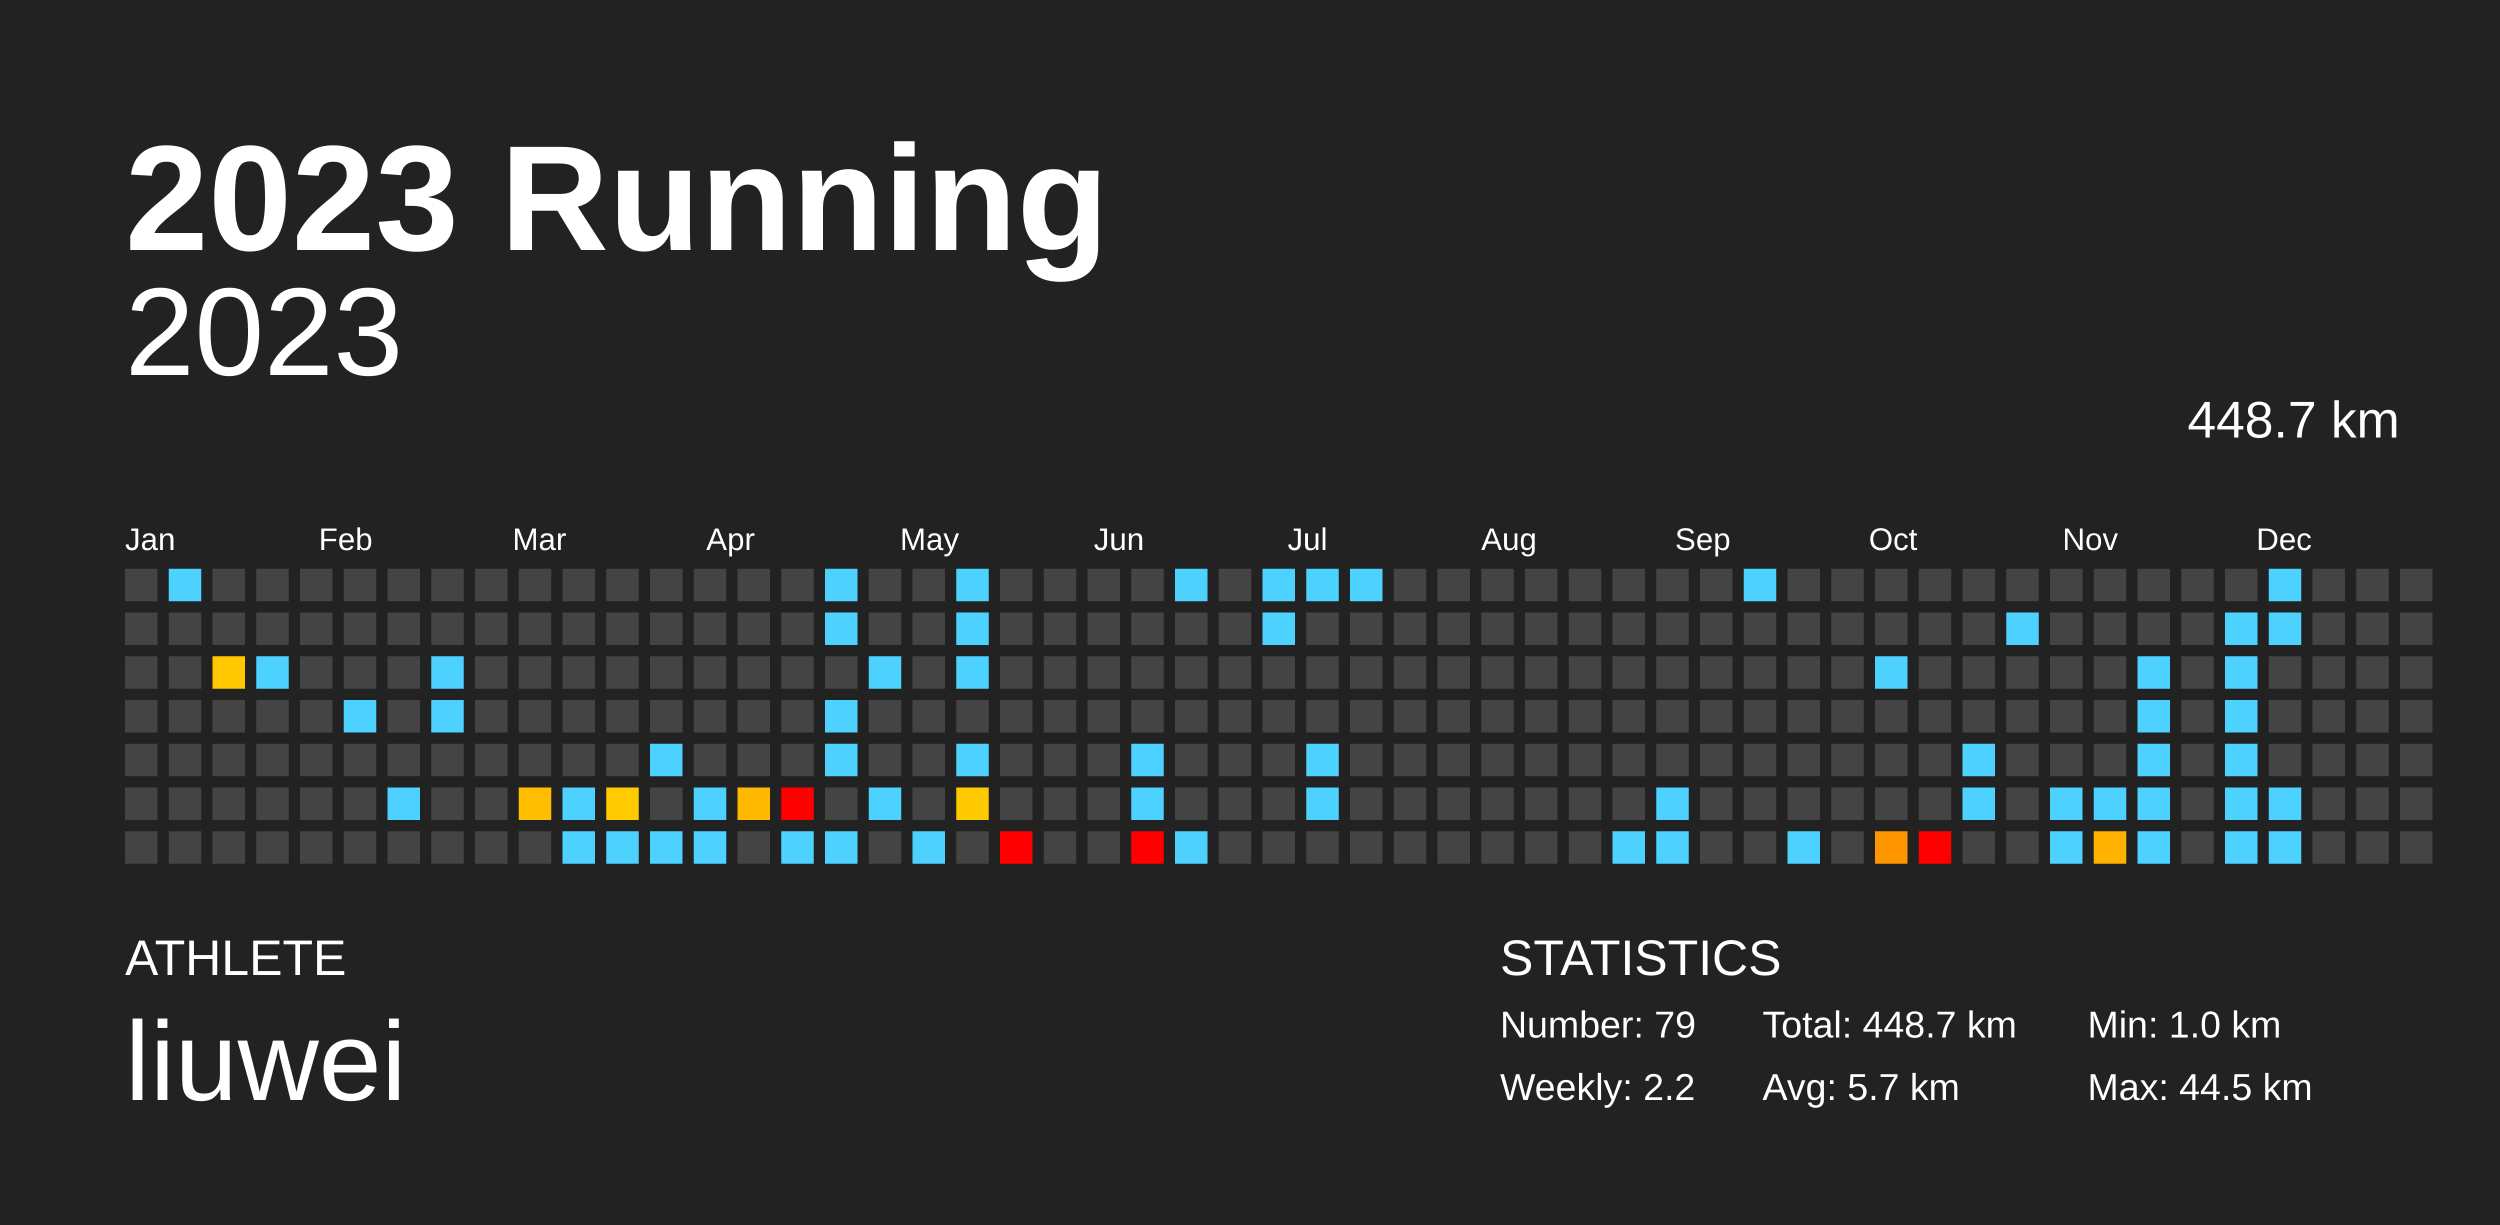
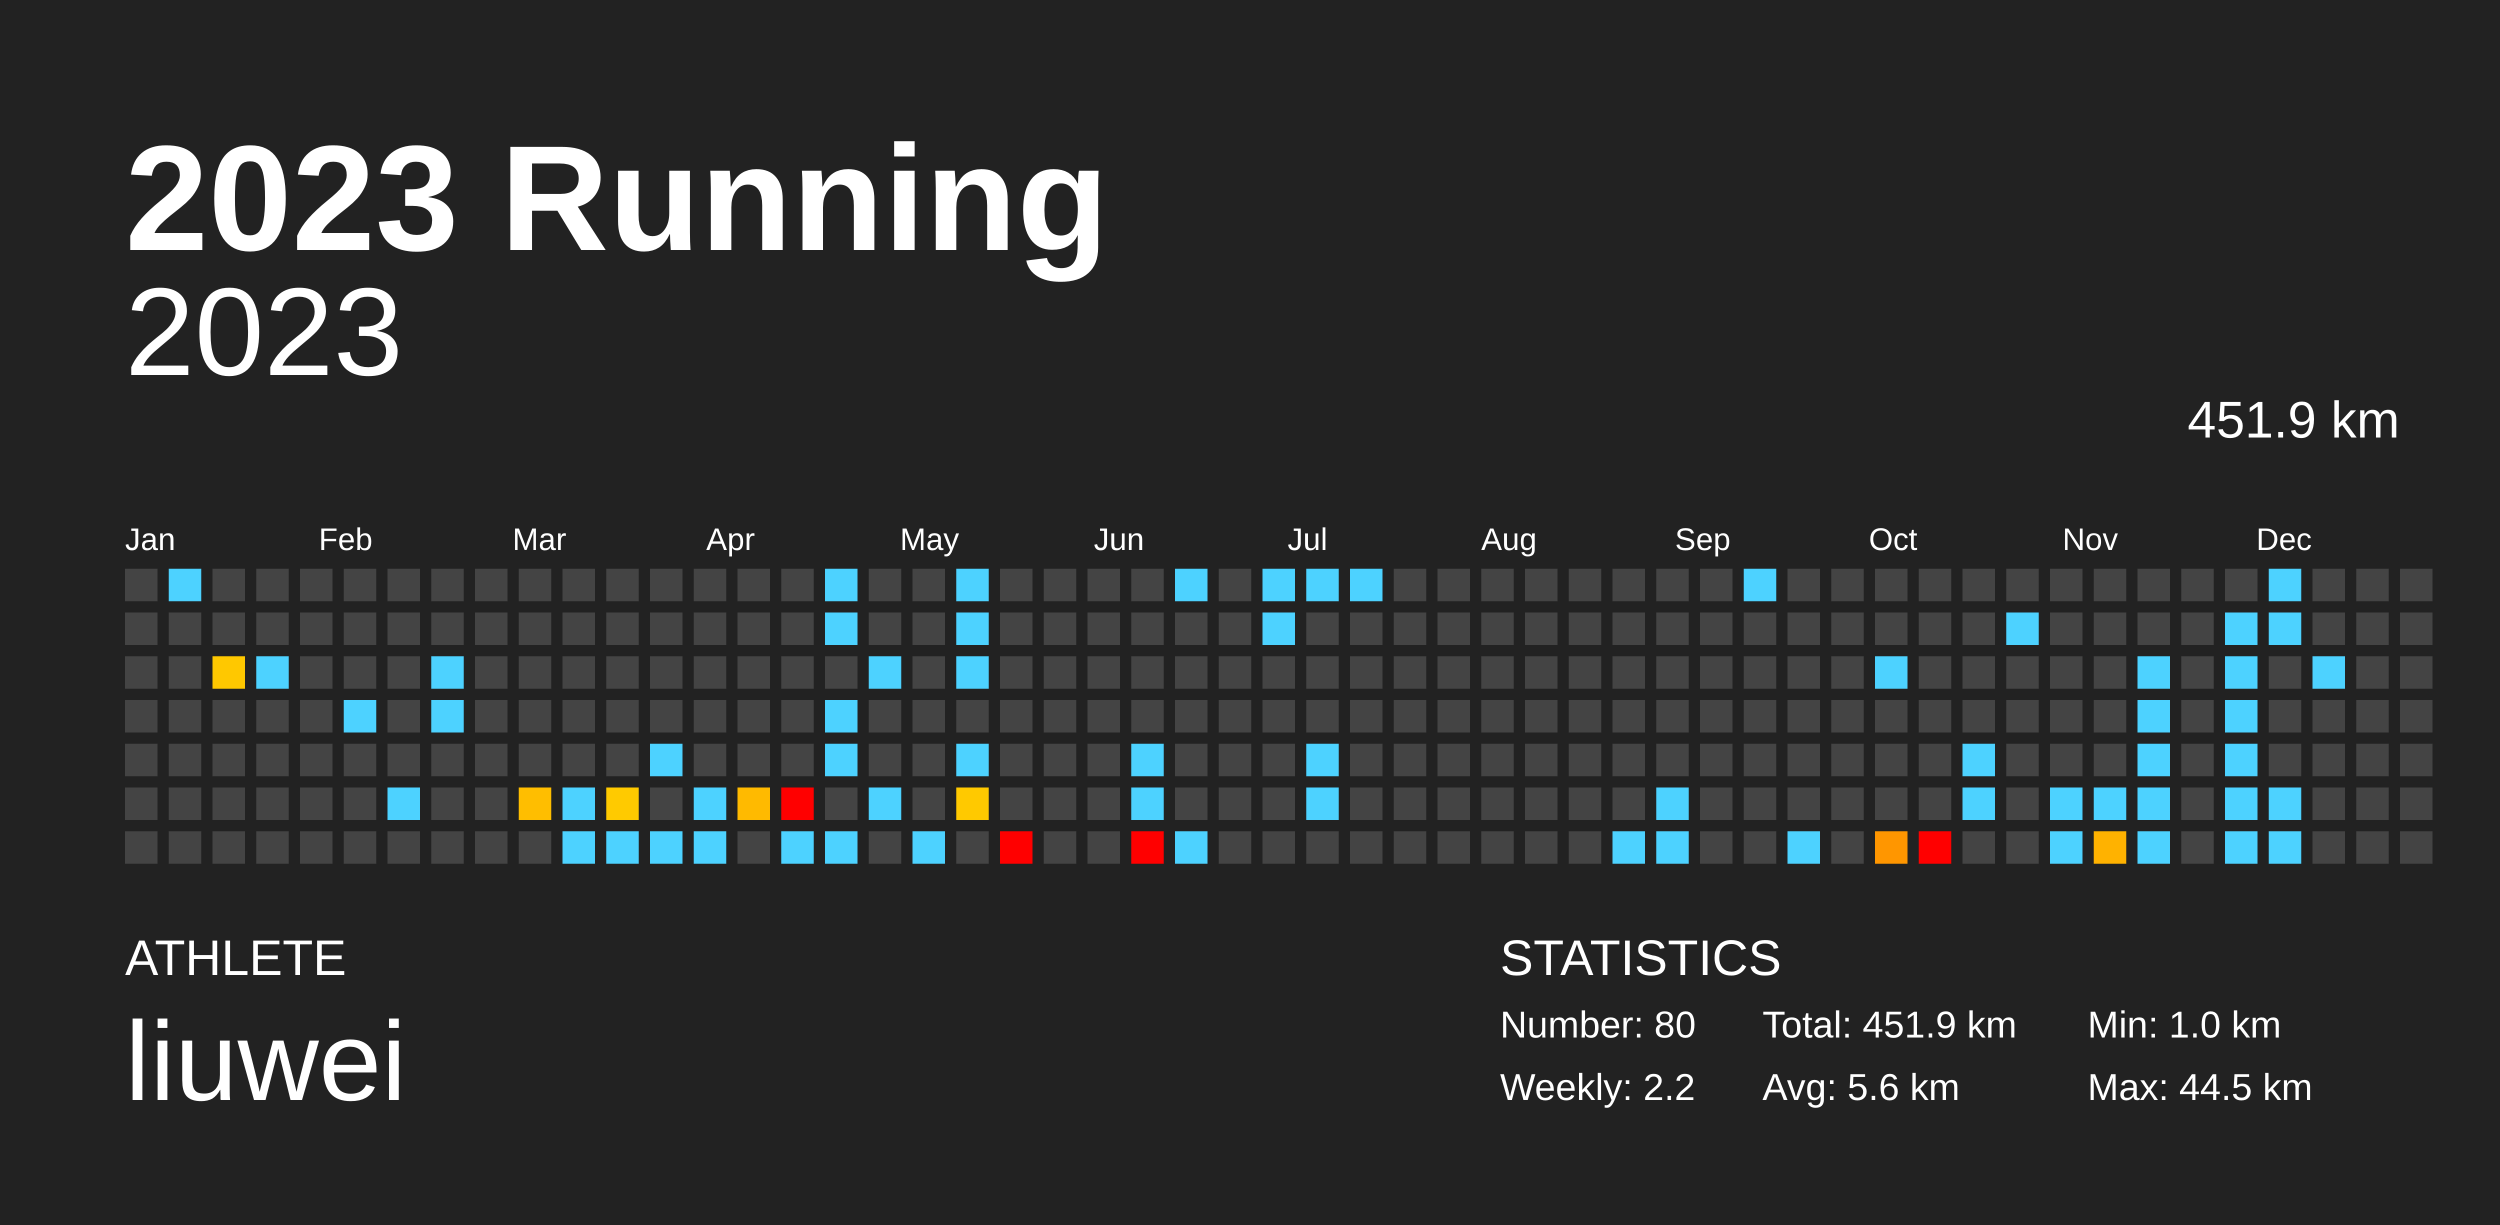
<svg xmlns="http://www.w3.org/2000/svg" baseProfile="full" height="98mm" version="1.1" viewBox="0,0,200,98" width="200mm">
  <defs />
  <rect fill="#222222" height="98" width="200" x="0" y="0" />
  <text fill="#FFFFFF" style="font-size:12px; font-family:Arial; font-weight:bold;" x="10" y="20">2023 Running</text>
  <text fill="#FFFFFF" style="font-size:4px; font-family:Arial" x="10" y="78">ATHLETE</text>
  <text fill="#FFFFFF" style="font-size:9px; font-family:Arial" x="10" y="88">liuwei</text>
  <text fill="#FFFFFF" style="font-size:4px; font-family:Arial" x="120" y="78">STATISTICS</text>
-   <text fill="#FFFFFF" style="font-size:3px; font-family:Arial" x="120" y="83">Number: 79</text>
+   <text fill="#FFFFFF" style="font-size:3px; font-family:Arial" x="120" y="83">Number: 80</text>
  <text fill="#FFFFFF" style="font-size:3px; font-family:Arial" x="120" y="88">Weekly: 2.2</text>
-   <text fill="#FFFFFF" style="font-size:3px; font-family:Arial" x="141" y="83">Total: 448.7 km</text>
-   <text fill="#FFFFFF" style="font-size:3px; font-family:Arial" x="141" y="88">Avg: 5.7 km</text>
+   <text fill="#FFFFFF" style="font-size:3px; font-family:Arial" x="141" y="83">Total: 451.9 km</text>
+   <text fill="#FFFFFF" style="font-size:3px; font-family:Arial" x="141" y="88">Avg: 5.6 km</text>
  <text fill="#FFFFFF" style="font-size:3px; font-family:Arial" x="167" y="83">Min: 1.0 km</text>
  <text fill="#FFFFFF" style="font-size:3px; font-family:Arial" x="167" y="88">Max: 44.5 km</text>
  <text alignment-baseline="hanging" fill="#FFFFFF" style="font-size:10.0px; font-family:Arial;" x="10" y="30">2023</text>
-   <text alignment-baseline="hanging" fill="#FFFFFF" style="font-size:4.125px; font-family:Arial;" x="175" y="35">448.7 km</text>
+   <text alignment-baseline="hanging" fill="#FFFFFF" style="font-size:4.125px; font-family:Arial;" x="175" y="35">451.9 km</text>
  <text fill="#FFFFFF" style="font-size:2.5px; font-family:Arial" x="10.0" y="44">Jan</text>
  <text fill="#FFFFFF" style="font-size:2.5px; font-family:Arial" x="25.5" y="44">Feb</text>
  <text fill="#FFFFFF" style="font-size:2.5px; font-family:Arial" x="41.0" y="44">Mar</text>
  <text fill="#FFFFFF" style="font-size:2.5px; font-family:Arial" x="56.5" y="44">Apr</text>
  <text fill="#FFFFFF" style="font-size:2.5px; font-family:Arial" x="72.0" y="44">May</text>
  <text fill="#FFFFFF" style="font-size:2.5px; font-family:Arial" x="87.5" y="44">Jun</text>
  <text fill="#FFFFFF" style="font-size:2.5px; font-family:Arial" x="103.0" y="44">Jul</text>
  <text fill="#FFFFFF" style="font-size:2.5px; font-family:Arial" x="118.5" y="44">Aug</text>
  <text fill="#FFFFFF" style="font-size:2.5px; font-family:Arial" x="134.0" y="44">Sep</text>
  <text fill="#FFFFFF" style="font-size:2.5px; font-family:Arial" x="149.5" y="44">Oct</text>
  <text fill="#FFFFFF" style="font-size:2.5px; font-family:Arial" x="165.0" y="44">Nov</text>
  <text fill="#FFFFFF" style="font-size:2.5px; font-family:Arial" x="180.5" y="44">Dec</text>
  <rect fill="#444444" height="2.6" width="2.6" x="10.0" y="45.5" />
  <rect fill="#444444" height="2.6" width="2.6" x="10.0" y="49.0" />
  <rect fill="#444444" height="2.6" width="2.6" x="10.0" y="52.5" />
  <rect fill="#444444" height="2.6" width="2.6" x="10.0" y="56.0" />
  <rect fill="#444444" height="2.6" width="2.6" x="10.0" y="59.5" />
  <rect fill="#444444" height="2.6" width="2.6" x="10.0" y="63.0" />
  <rect fill="#444444" height="2.6" width="2.6" x="10.0" y="66.5" />
  <rect fill="#4dd2ff" height="2.6" width="2.6" x="13.5" y="45.5" />
  <rect fill="#444444" height="2.6" width="2.6" x="13.5" y="49.0" />
  <rect fill="#444444" height="2.6" width="2.6" x="13.5" y="52.5" />
  <rect fill="#444444" height="2.6" width="2.6" x="13.5" y="56.0" />
  <rect fill="#444444" height="2.6" width="2.6" x="13.5" y="59.5" />
  <rect fill="#444444" height="2.6" width="2.6" x="13.5" y="63.0" />
  <rect fill="#444444" height="2.6" width="2.6" x="13.5" y="66.5" />
  <rect fill="#444444" height="2.6" width="2.6" x="17.0" y="45.5" />
  <rect fill="#444444" height="2.6" width="2.6" x="17.0" y="49.0" />
  <rect fill="#ffc800" height="2.6" width="2.6" x="17.0" y="52.5" />
  <rect fill="#444444" height="2.6" width="2.6" x="17.0" y="56.0" />
  <rect fill="#444444" height="2.6" width="2.6" x="17.0" y="59.5" />
  <rect fill="#444444" height="2.6" width="2.6" x="17.0" y="63.0" />
  <rect fill="#444444" height="2.6" width="2.6" x="17.0" y="66.5" />
  <rect fill="#444444" height="2.6" width="2.6" x="20.5" y="45.5" />
  <rect fill="#444444" height="2.6" width="2.6" x="20.5" y="49.0" />
  <rect fill="#4dd2ff" height="2.6" width="2.6" x="20.5" y="52.5" />
  <rect fill="#444444" height="2.6" width="2.6" x="20.5" y="56.0" />
  <rect fill="#444444" height="2.6" width="2.6" x="20.5" y="59.5" />
  <rect fill="#444444" height="2.6" width="2.6" x="20.5" y="63.0" />
  <rect fill="#444444" height="2.6" width="2.6" x="20.5" y="66.5" />
  <rect fill="#444444" height="2.6" width="2.6" x="24.0" y="45.5" />
  <rect fill="#444444" height="2.6" width="2.6" x="24.0" y="49.0" />
  <rect fill="#444444" height="2.6" width="2.6" x="24.0" y="52.5" />
  <rect fill="#444444" height="2.6" width="2.6" x="24.0" y="56.0" />
  <rect fill="#444444" height="2.6" width="2.6" x="24.0" y="59.5" />
  <rect fill="#444444" height="2.6" width="2.6" x="24.0" y="63.0" />
  <rect fill="#444444" height="2.6" width="2.6" x="24.0" y="66.5" />
  <rect fill="#444444" height="2.6" width="2.6" x="27.5" y="45.5" />
  <rect fill="#444444" height="2.6" width="2.6" x="27.5" y="49.0" />
  <rect fill="#444444" height="2.6" width="2.6" x="27.5" y="52.5" />
  <rect fill="#4dd2ff" height="2.6" width="2.6" x="27.5" y="56.0" />
  <rect fill="#444444" height="2.6" width="2.6" x="27.5" y="59.5" />
  <rect fill="#444444" height="2.6" width="2.6" x="27.5" y="63.0" />
  <rect fill="#444444" height="2.6" width="2.6" x="27.5" y="66.5" />
  <rect fill="#444444" height="2.6" width="2.6" x="31.0" y="45.5" />
  <rect fill="#444444" height="2.6" width="2.6" x="31.0" y="49.0" />
  <rect fill="#444444" height="2.6" width="2.6" x="31.0" y="52.5" />
  <rect fill="#444444" height="2.6" width="2.6" x="31.0" y="56.0" />
  <rect fill="#444444" height="2.6" width="2.6" x="31.0" y="59.5" />
  <rect fill="#4dd2ff" height="2.6" width="2.6" x="31.0" y="63.0" />
  <rect fill="#444444" height="2.6" width="2.6" x="31.0" y="66.5" />
  <rect fill="#444444" height="2.6" width="2.6" x="34.5" y="45.5" />
  <rect fill="#444444" height="2.6" width="2.6" x="34.5" y="49.0" />
  <rect fill="#4dd2ff" height="2.6" width="2.6" x="34.5" y="52.5" />
  <rect fill="#4dd2ff" height="2.6" width="2.6" x="34.5" y="56.0" />
  <rect fill="#444444" height="2.6" width="2.6" x="34.5" y="59.5" />
  <rect fill="#444444" height="2.6" width="2.6" x="34.5" y="63.0" />
  <rect fill="#444444" height="2.6" width="2.6" x="34.5" y="66.5" />
  <rect fill="#444444" height="2.6" width="2.6" x="38.0" y="45.5" />
  <rect fill="#444444" height="2.6" width="2.6" x="38.0" y="49.0" />
  <rect fill="#444444" height="2.6" width="2.6" x="38.0" y="52.5" />
  <rect fill="#444444" height="2.6" width="2.6" x="38.0" y="56.0" />
  <rect fill="#444444" height="2.6" width="2.6" x="38.0" y="59.5" />
  <rect fill="#444444" height="2.6" width="2.6" x="38.0" y="63.0" />
  <rect fill="#444444" height="2.6" width="2.6" x="38.0" y="66.5" />
  <rect fill="#444444" height="2.6" width="2.6" x="41.5" y="45.5" />
  <rect fill="#444444" height="2.6" width="2.6" x="41.5" y="49.0" />
  <rect fill="#444444" height="2.6" width="2.6" x="41.5" y="52.5" />
  <rect fill="#444444" height="2.6" width="2.6" x="41.5" y="56.0" />
  <rect fill="#444444" height="2.6" width="2.6" x="41.5" y="59.5" />
  <rect fill="#ffbe00" height="2.6" width="2.6" x="41.5" y="63.0" />
  <rect fill="#444444" height="2.6" width="2.6" x="41.5" y="66.5" />
  <rect fill="#444444" height="2.6" width="2.6" x="45.0" y="45.5" />
  <rect fill="#444444" height="2.6" width="2.6" x="45.0" y="49.0" />
  <rect fill="#444444" height="2.6" width="2.6" x="45.0" y="52.5" />
  <rect fill="#444444" height="2.6" width="2.6" x="45.0" y="56.0" />
  <rect fill="#444444" height="2.6" width="2.6" x="45.0" y="59.5" />
  <rect fill="#4dd2ff" height="2.6" width="2.6" x="45.0" y="63.0" />
  <rect fill="#4dd2ff" height="2.6" width="2.6" x="45.0" y="66.5" />
  <rect fill="#444444" height="2.6" width="2.6" x="48.5" y="45.5" />
  <rect fill="#444444" height="2.6" width="2.6" x="48.5" y="49.0" />
  <rect fill="#444444" height="2.6" width="2.6" x="48.5" y="52.5" />
  <rect fill="#444444" height="2.6" width="2.6" x="48.5" y="56.0" />
  <rect fill="#444444" height="2.6" width="2.6" x="48.5" y="59.5" />
  <rect fill="#ffca00" height="2.6" width="2.6" x="48.5" y="63.0" />
  <rect fill="#4dd2ff" height="2.6" width="2.6" x="48.5" y="66.5" />
  <rect fill="#444444" height="2.6" width="2.6" x="52.0" y="45.5" />
  <rect fill="#444444" height="2.6" width="2.6" x="52.0" y="49.0" />
  <rect fill="#444444" height="2.6" width="2.6" x="52.0" y="52.5" />
  <rect fill="#444444" height="2.6" width="2.6" x="52.0" y="56.0" />
  <rect fill="#4dd2ff" height="2.6" width="2.6" x="52.0" y="59.5" />
  <rect fill="#444444" height="2.6" width="2.6" x="52.0" y="63.0" />
  <rect fill="#4dd2ff" height="2.6" width="2.6" x="52.0" y="66.5" />
  <rect fill="#444444" height="2.6" width="2.6" x="55.5" y="45.5" />
  <rect fill="#444444" height="2.6" width="2.6" x="55.5" y="49.0" />
  <rect fill="#444444" height="2.6" width="2.6" x="55.5" y="52.5" />
  <rect fill="#444444" height="2.6" width="2.6" x="55.5" y="56.0" />
  <rect fill="#444444" height="2.6" width="2.6" x="55.5" y="59.5" />
  <rect fill="#4dd2ff" height="2.6" width="2.6" x="55.5" y="63.0" />
  <rect fill="#4dd2ff" height="2.6" width="2.6" x="55.5" y="66.5" />
  <rect fill="#444444" height="2.6" width="2.6" x="59.0" y="45.5" />
  <rect fill="#444444" height="2.6" width="2.6" x="59.0" y="49.0" />
  <rect fill="#444444" height="2.6" width="2.6" x="59.0" y="52.5" />
  <rect fill="#444444" height="2.6" width="2.6" x="59.0" y="56.0" />
  <rect fill="#444444" height="2.6" width="2.6" x="59.0" y="59.5" />
  <rect fill="#ffba00" height="2.6" width="2.6" x="59.0" y="63.0" />
  <rect fill="#444444" height="2.6" width="2.6" x="59.0" y="66.5" />
  <rect fill="#444444" height="2.6" width="2.6" x="62.5" y="45.5" />
  <rect fill="#444444" height="2.6" width="2.6" x="62.5" y="49.0" />
  <rect fill="#444444" height="2.6" width="2.6" x="62.5" y="52.5" />
  <rect fill="#444444" height="2.6" width="2.6" x="62.5" y="56.0" />
  <rect fill="#444444" height="2.6" width="2.6" x="62.5" y="59.5" />
  <rect fill="red" height="2.6" width="2.6" x="62.5" y="63.0" />
  <rect fill="#4dd2ff" height="2.6" width="2.6" x="62.5" y="66.5" />
  <rect fill="#4dd2ff" height="2.6" width="2.6" x="66.0" y="45.5" />
  <rect fill="#4dd2ff" height="2.6" width="2.6" x="66.0" y="49.0" />
  <rect fill="#444444" height="2.6" width="2.6" x="66.0" y="52.5" />
  <rect fill="#4dd2ff" height="2.6" width="2.6" x="66.0" y="56.0" />
  <rect fill="#4dd2ff" height="2.6" width="2.6" x="66.0" y="59.5" />
  <rect fill="#444444" height="2.6" width="2.6" x="66.0" y="63.0" />
  <rect fill="#4dd2ff" height="2.6" width="2.6" x="66.0" y="66.5" />
  <rect fill="#444444" height="2.6" width="2.6" x="69.5" y="45.5" />
  <rect fill="#444444" height="2.6" width="2.6" x="69.5" y="49.0" />
  <rect fill="#4dd2ff" height="2.6" width="2.6" x="69.5" y="52.5" />
  <rect fill="#444444" height="2.6" width="2.6" x="69.5" y="56.0" />
  <rect fill="#444444" height="2.6" width="2.6" x="69.5" y="59.5" />
  <rect fill="#4dd2ff" height="2.6" width="2.6" x="69.5" y="63.0" />
  <rect fill="#444444" height="2.6" width="2.6" x="69.5" y="66.5" />
  <rect fill="#444444" height="2.6" width="2.6" x="73.0" y="45.5" />
  <rect fill="#444444" height="2.6" width="2.6" x="73.0" y="49.0" />
  <rect fill="#444444" height="2.6" width="2.6" x="73.0" y="52.5" />
  <rect fill="#444444" height="2.6" width="2.6" x="73.0" y="56.0" />
  <rect fill="#444444" height="2.6" width="2.6" x="73.0" y="59.5" />
  <rect fill="#444444" height="2.6" width="2.6" x="73.0" y="63.0" />
  <rect fill="#4dd2ff" height="2.6" width="2.6" x="73.0" y="66.5" />
  <rect fill="#4dd2ff" height="2.6" width="2.6" x="76.5" y="45.5" />
  <rect fill="#4dd2ff" height="2.6" width="2.6" x="76.5" y="49.0" />
  <rect fill="#4dd2ff" height="2.6" width="2.6" x="76.5" y="52.5" />
  <rect fill="#444444" height="2.6" width="2.6" x="76.5" y="56.0" />
  <rect fill="#4dd2ff" height="2.6" width="2.6" x="76.5" y="59.5" />
  <rect fill="#ffc900" height="2.6" width="2.6" x="76.5" y="63.0" />
  <rect fill="#444444" height="2.6" width="2.6" x="76.5" y="66.5" />
  <rect fill="#444444" height="2.6" width="2.6" x="80.0" y="45.5" />
  <rect fill="#444444" height="2.6" width="2.6" x="80.0" y="49.0" />
  <rect fill="#444444" height="2.6" width="2.6" x="80.0" y="52.5" />
  <rect fill="#444444" height="2.6" width="2.6" x="80.0" y="56.0" />
  <rect fill="#444444" height="2.6" width="2.6" x="80.0" y="59.5" />
  <rect fill="#444444" height="2.6" width="2.6" x="80.0" y="63.0" />
  <rect fill="red" height="2.6" width="2.6" x="80.0" y="66.5" />
  <rect fill="#444444" height="2.6" width="2.6" x="83.5" y="45.5" />
  <rect fill="#444444" height="2.6" width="2.6" x="83.5" y="49.0" />
  <rect fill="#444444" height="2.6" width="2.6" x="83.5" y="52.5" />
  <rect fill="#444444" height="2.6" width="2.6" x="83.5" y="56.0" />
  <rect fill="#444444" height="2.6" width="2.6" x="83.5" y="59.5" />
  <rect fill="#444444" height="2.6" width="2.6" x="83.5" y="63.0" />
  <rect fill="#444444" height="2.6" width="2.6" x="83.5" y="66.5" />
  <rect fill="#444444" height="2.6" width="2.6" x="87.0" y="45.5" />
  <rect fill="#444444" height="2.6" width="2.6" x="87.0" y="49.0" />
  <rect fill="#444444" height="2.6" width="2.6" x="87.0" y="52.5" />
  <rect fill="#444444" height="2.6" width="2.6" x="87.0" y="56.0" />
  <rect fill="#444444" height="2.6" width="2.6" x="87.0" y="59.5" />
  <rect fill="#444444" height="2.6" width="2.6" x="87.0" y="63.0" />
  <rect fill="#444444" height="2.6" width="2.6" x="87.0" y="66.5" />
  <rect fill="#444444" height="2.6" width="2.6" x="90.5" y="45.5" />
  <rect fill="#444444" height="2.6" width="2.6" x="90.5" y="49.0" />
  <rect fill="#444444" height="2.6" width="2.6" x="90.5" y="52.5" />
  <rect fill="#444444" height="2.6" width="2.6" x="90.5" y="56.0" />
  <rect fill="#4dd2ff" height="2.6" width="2.6" x="90.5" y="59.5" />
  <rect fill="#4dd2ff" height="2.6" width="2.6" x="90.5" y="63.0" />
  <rect fill="red" height="2.6" width="2.6" x="90.5" y="66.5" />
  <rect fill="#4dd2ff" height="2.6" width="2.6" x="94.0" y="45.5" />
  <rect fill="#444444" height="2.6" width="2.6" x="94.0" y="49.0" />
  <rect fill="#444444" height="2.6" width="2.6" x="94.0" y="52.5" />
  <rect fill="#444444" height="2.6" width="2.6" x="94.0" y="56.0" />
  <rect fill="#444444" height="2.6" width="2.6" x="94.0" y="59.5" />
  <rect fill="#444444" height="2.6" width="2.6" x="94.0" y="63.0" />
  <rect fill="#4dd2ff" height="2.6" width="2.6" x="94.0" y="66.5" />
  <rect fill="#444444" height="2.6" width="2.6" x="97.5" y="45.5" />
  <rect fill="#444444" height="2.6" width="2.6" x="97.5" y="49.0" />
  <rect fill="#444444" height="2.6" width="2.6" x="97.5" y="52.5" />
  <rect fill="#444444" height="2.6" width="2.6" x="97.5" y="56.0" />
  <rect fill="#444444" height="2.6" width="2.6" x="97.5" y="59.5" />
  <rect fill="#444444" height="2.6" width="2.6" x="97.5" y="63.0" />
  <rect fill="#444444" height="2.6" width="2.6" x="97.5" y="66.5" />
  <rect fill="#4dd2ff" height="2.6" width="2.6" x="101.0" y="45.5" />
  <rect fill="#4dd2ff" height="2.6" width="2.6" x="101.0" y="49.0" />
  <rect fill="#444444" height="2.6" width="2.6" x="101.0" y="52.5" />
  <rect fill="#444444" height="2.6" width="2.6" x="101.0" y="56.0" />
  <rect fill="#444444" height="2.6" width="2.6" x="101.0" y="59.5" />
  <rect fill="#444444" height="2.6" width="2.6" x="101.0" y="63.0" />
  <rect fill="#444444" height="2.6" width="2.6" x="101.0" y="66.5" />
  <rect fill="#4dd2ff" height="2.6" width="2.6" x="104.5" y="45.5" />
  <rect fill="#444444" height="2.6" width="2.6" x="104.5" y="49.0" />
  <rect fill="#444444" height="2.6" width="2.6" x="104.5" y="52.5" />
  <rect fill="#444444" height="2.6" width="2.6" x="104.5" y="56.0" />
  <rect fill="#4dd2ff" height="2.6" width="2.6" x="104.5" y="59.5" />
  <rect fill="#4dd2ff" height="2.6" width="2.6" x="104.5" y="63.0" />
  <rect fill="#444444" height="2.6" width="2.6" x="104.5" y="66.5" />
  <rect fill="#4dd2ff" height="2.6" width="2.6" x="108.0" y="45.5" />
  <rect fill="#444444" height="2.6" width="2.6" x="108.0" y="49.0" />
  <rect fill="#444444" height="2.6" width="2.6" x="108.0" y="52.5" />
  <rect fill="#444444" height="2.6" width="2.6" x="108.0" y="56.0" />
  <rect fill="#444444" height="2.6" width="2.6" x="108.0" y="59.5" />
  <rect fill="#444444" height="2.6" width="2.6" x="108.0" y="63.0" />
  <rect fill="#444444" height="2.6" width="2.6" x="108.0" y="66.5" />
  <rect fill="#444444" height="2.6" width="2.6" x="111.5" y="45.5" />
  <rect fill="#444444" height="2.6" width="2.6" x="111.5" y="49.0" />
  <rect fill="#444444" height="2.6" width="2.6" x="111.5" y="52.5" />
  <rect fill="#444444" height="2.6" width="2.6" x="111.5" y="56.0" />
  <rect fill="#444444" height="2.6" width="2.6" x="111.5" y="59.5" />
  <rect fill="#444444" height="2.6" width="2.6" x="111.5" y="63.0" />
  <rect fill="#444444" height="2.6" width="2.6" x="111.5" y="66.5" />
  <rect fill="#444444" height="2.6" width="2.6" x="115.0" y="45.5" />
  <rect fill="#444444" height="2.6" width="2.6" x="115.0" y="49.0" />
  <rect fill="#444444" height="2.6" width="2.6" x="115.0" y="52.5" />
  <rect fill="#444444" height="2.6" width="2.6" x="115.0" y="56.0" />
  <rect fill="#444444" height="2.6" width="2.6" x="115.0" y="59.5" />
  <rect fill="#444444" height="2.6" width="2.6" x="115.0" y="63.0" />
  <rect fill="#444444" height="2.6" width="2.6" x="115.0" y="66.5" />
  <rect fill="#444444" height="2.6" width="2.6" x="118.5" y="45.5" />
  <rect fill="#444444" height="2.6" width="2.6" x="118.5" y="49.0" />
  <rect fill="#444444" height="2.6" width="2.6" x="118.5" y="52.5" />
  <rect fill="#444444" height="2.6" width="2.6" x="118.5" y="56.0" />
  <rect fill="#444444" height="2.6" width="2.6" x="118.5" y="59.5" />
  <rect fill="#444444" height="2.6" width="2.6" x="118.5" y="63.0" />
  <rect fill="#444444" height="2.6" width="2.6" x="118.5" y="66.5" />
  <rect fill="#444444" height="2.6" width="2.6" x="122.0" y="45.5" />
  <rect fill="#444444" height="2.6" width="2.6" x="122.0" y="49.0" />
  <rect fill="#444444" height="2.6" width="2.6" x="122.0" y="52.5" />
  <rect fill="#444444" height="2.6" width="2.6" x="122.0" y="56.0" />
  <rect fill="#444444" height="2.6" width="2.6" x="122.0" y="59.5" />
  <rect fill="#444444" height="2.6" width="2.6" x="122.0" y="63.0" />
  <rect fill="#444444" height="2.6" width="2.6" x="122.0" y="66.5" />
  <rect fill="#444444" height="2.6" width="2.6" x="125.5" y="45.5" />
  <rect fill="#444444" height="2.6" width="2.6" x="125.5" y="49.0" />
  <rect fill="#444444" height="2.6" width="2.6" x="125.5" y="52.5" />
  <rect fill="#444444" height="2.6" width="2.6" x="125.5" y="56.0" />
  <rect fill="#444444" height="2.6" width="2.6" x="125.5" y="59.5" />
  <rect fill="#444444" height="2.6" width="2.6" x="125.5" y="63.0" />
  <rect fill="#444444" height="2.6" width="2.6" x="125.5" y="66.5" />
  <rect fill="#444444" height="2.6" width="2.6" x="129.0" y="45.5" />
  <rect fill="#444444" height="2.6" width="2.6" x="129.0" y="49.0" />
  <rect fill="#444444" height="2.6" width="2.6" x="129.0" y="52.5" />
  <rect fill="#444444" height="2.6" width="2.6" x="129.0" y="56.0" />
  <rect fill="#444444" height="2.6" width="2.6" x="129.0" y="59.5" />
  <rect fill="#444444" height="2.6" width="2.6" x="129.0" y="63.0" />
  <rect fill="#4dd2ff" height="2.6" width="2.6" x="129.0" y="66.5" />
  <rect fill="#444444" height="2.6" width="2.6" x="132.5" y="45.5" />
  <rect fill="#444444" height="2.6" width="2.6" x="132.5" y="49.0" />
  <rect fill="#444444" height="2.6" width="2.6" x="132.5" y="52.5" />
  <rect fill="#444444" height="2.6" width="2.6" x="132.5" y="56.0" />
  <rect fill="#444444" height="2.6" width="2.6" x="132.5" y="59.5" />
  <rect fill="#4dd2ff" height="2.6" width="2.6" x="132.5" y="63.0" />
  <rect fill="#4dd2ff" height="2.6" width="2.6" x="132.5" y="66.5" />
  <rect fill="#444444" height="2.6" width="2.6" x="136.0" y="45.5" />
  <rect fill="#444444" height="2.6" width="2.6" x="136.0" y="49.0" />
  <rect fill="#444444" height="2.6" width="2.6" x="136.0" y="52.5" />
  <rect fill="#444444" height="2.6" width="2.6" x="136.0" y="56.0" />
  <rect fill="#444444" height="2.6" width="2.6" x="136.0" y="59.5" />
  <rect fill="#444444" height="2.6" width="2.6" x="136.0" y="63.0" />
  <rect fill="#444444" height="2.6" width="2.6" x="136.0" y="66.5" />
  <rect fill="#4dd2ff" height="2.6" width="2.6" x="139.5" y="45.5" />
  <rect fill="#444444" height="2.6" width="2.6" x="139.5" y="49.0" />
  <rect fill="#444444" height="2.6" width="2.6" x="139.5" y="52.5" />
  <rect fill="#444444" height="2.6" width="2.6" x="139.5" y="56.0" />
  <rect fill="#444444" height="2.6" width="2.6" x="139.5" y="59.5" />
  <rect fill="#444444" height="2.6" width="2.6" x="139.5" y="63.0" />
  <rect fill="#444444" height="2.6" width="2.6" x="139.5" y="66.5" />
  <rect fill="#444444" height="2.6" width="2.6" x="143.0" y="45.5" />
  <rect fill="#444444" height="2.6" width="2.6" x="143.0" y="49.0" />
  <rect fill="#444444" height="2.6" width="2.6" x="143.0" y="52.5" />
  <rect fill="#444444" height="2.6" width="2.6" x="143.0" y="56.0" />
  <rect fill="#444444" height="2.6" width="2.6" x="143.0" y="59.5" />
  <rect fill="#444444" height="2.6" width="2.6" x="143.0" y="63.0" />
  <rect fill="#4dd2ff" height="2.6" width="2.6" x="143.0" y="66.5" />
  <rect fill="#444444" height="2.6" width="2.6" x="146.5" y="45.5" />
  <rect fill="#444444" height="2.6" width="2.6" x="146.5" y="49.0" />
  <rect fill="#444444" height="2.6" width="2.6" x="146.5" y="52.5" />
  <rect fill="#444444" height="2.6" width="2.6" x="146.5" y="56.0" />
  <rect fill="#444444" height="2.6" width="2.6" x="146.5" y="59.5" />
  <rect fill="#444444" height="2.6" width="2.6" x="146.5" y="63.0" />
  <rect fill="#444444" height="2.6" width="2.6" x="146.5" y="66.5" />
  <rect fill="#444444" height="2.6" width="2.6" x="150.0" y="45.5" />
  <rect fill="#444444" height="2.6" width="2.6" x="150.0" y="49.0" />
  <rect fill="#4dd2ff" height="2.6" width="2.6" x="150.0" y="52.5" />
  <rect fill="#444444" height="2.6" width="2.6" x="150.0" y="56.0" />
  <rect fill="#444444" height="2.6" width="2.6" x="150.0" y="59.5" />
  <rect fill="#444444" height="2.6" width="2.6" x="150.0" y="63.0" />
  <rect fill="#ff9600" height="2.6" width="2.6" x="150.0" y="66.5" />
  <rect fill="#444444" height="2.6" width="2.6" x="153.5" y="45.5" />
  <rect fill="#444444" height="2.6" width="2.6" x="153.5" y="49.0" />
  <rect fill="#444444" height="2.6" width="2.6" x="153.5" y="52.5" />
  <rect fill="#444444" height="2.6" width="2.6" x="153.5" y="56.0" />
  <rect fill="#444444" height="2.6" width="2.6" x="153.5" y="59.5" />
  <rect fill="#444444" height="2.6" width="2.6" x="153.5" y="63.0" />
  <rect fill="red" height="2.6" width="2.6" x="153.5" y="66.5" />
  <rect fill="#444444" height="2.6" width="2.6" x="157.0" y="45.5" />
  <rect fill="#444444" height="2.6" width="2.6" x="157.0" y="49.0" />
  <rect fill="#444444" height="2.6" width="2.6" x="157.0" y="52.5" />
  <rect fill="#444444" height="2.6" width="2.6" x="157.0" y="56.0" />
  <rect fill="#4dd2ff" height="2.6" width="2.6" x="157.0" y="59.5" />
  <rect fill="#4dd2ff" height="2.6" width="2.6" x="157.0" y="63.0" />
  <rect fill="#444444" height="2.6" width="2.6" x="157.0" y="66.5" />
  <rect fill="#444444" height="2.6" width="2.6" x="160.5" y="45.5" />
  <rect fill="#4dd2ff" height="2.6" width="2.6" x="160.5" y="49.0" />
  <rect fill="#444444" height="2.6" width="2.6" x="160.5" y="52.5" />
  <rect fill="#444444" height="2.6" width="2.6" x="160.5" y="56.0" />
  <rect fill="#444444" height="2.6" width="2.6" x="160.5" y="59.5" />
  <rect fill="#444444" height="2.6" width="2.6" x="160.5" y="63.0" />
  <rect fill="#444444" height="2.6" width="2.6" x="160.5" y="66.5" />
  <rect fill="#444444" height="2.6" width="2.6" x="164.0" y="45.5" />
  <rect fill="#444444" height="2.6" width="2.6" x="164.0" y="49.0" />
  <rect fill="#444444" height="2.6" width="2.6" x="164.0" y="52.5" />
  <rect fill="#444444" height="2.6" width="2.6" x="164.0" y="56.0" />
  <rect fill="#444444" height="2.6" width="2.6" x="164.0" y="59.5" />
  <rect fill="#4dd2ff" height="2.6" width="2.6" x="164.0" y="63.0" />
  <rect fill="#4dd2ff" height="2.6" width="2.6" x="164.0" y="66.5" />
  <rect fill="#444444" height="2.6" width="2.6" x="167.5" y="45.5" />
  <rect fill="#444444" height="2.6" width="2.6" x="167.5" y="49.0" />
  <rect fill="#444444" height="2.6" width="2.6" x="167.5" y="52.5" />
  <rect fill="#444444" height="2.6" width="2.6" x="167.5" y="56.0" />
  <rect fill="#444444" height="2.6" width="2.6" x="167.5" y="59.5" />
  <rect fill="#4dd2ff" height="2.6" width="2.6" x="167.5" y="63.0" />
  <rect fill="#ffb200" height="2.6" width="2.6" x="167.5" y="66.5" />
  <rect fill="#444444" height="2.6" width="2.6" x="171.0" y="45.5" />
  <rect fill="#444444" height="2.6" width="2.6" x="171.0" y="49.0" />
  <rect fill="#4dd2ff" height="2.6" width="2.6" x="171.0" y="52.5" />
  <rect fill="#4dd2ff" height="2.6" width="2.6" x="171.0" y="56.0" />
  <rect fill="#4dd2ff" height="2.6" width="2.6" x="171.0" y="59.5" />
  <rect fill="#4dd2ff" height="2.6" width="2.6" x="171.0" y="63.0" />
  <rect fill="#4dd2ff" height="2.6" width="2.6" x="171.0" y="66.5" />
  <rect fill="#444444" height="2.6" width="2.6" x="174.5" y="45.5" />
  <rect fill="#444444" height="2.6" width="2.6" x="174.5" y="49.0" />
  <rect fill="#444444" height="2.6" width="2.6" x="174.5" y="52.5" />
  <rect fill="#444444" height="2.6" width="2.6" x="174.5" y="56.0" />
  <rect fill="#444444" height="2.6" width="2.6" x="174.5" y="59.5" />
  <rect fill="#444444" height="2.6" width="2.6" x="174.5" y="63.0" />
  <rect fill="#444444" height="2.6" width="2.6" x="174.5" y="66.5" />
  <rect fill="#444444" height="2.6" width="2.6" x="178.0" y="45.5" />
  <rect fill="#4dd2ff" height="2.6" width="2.6" x="178.0" y="49.0" />
  <rect fill="#4dd2ff" height="2.6" width="2.6" x="178.0" y="52.5" />
  <rect fill="#4dd2ff" height="2.6" width="2.6" x="178.0" y="56.0" />
  <rect fill="#4dd2ff" height="2.6" width="2.6" x="178.0" y="59.5" />
  <rect fill="#4dd2ff" height="2.6" width="2.6" x="178.0" y="63.0" />
  <rect fill="#4dd2ff" height="2.6" width="2.6" x="178.0" y="66.5" />
  <rect fill="#4dd2ff" height="2.6" width="2.6" x="181.5" y="45.5" />
  <rect fill="#4dd2ff" height="2.6" width="2.6" x="181.5" y="49.0" />
  <rect fill="#444444" height="2.6" width="2.6" x="181.5" y="52.5" />
  <rect fill="#444444" height="2.6" width="2.6" x="181.5" y="56.0" />
  <rect fill="#444444" height="2.6" width="2.6" x="181.5" y="59.5" />
  <rect fill="#4dd2ff" height="2.6" width="2.6" x="181.5" y="63.0" />
  <rect fill="#4dd2ff" height="2.6" width="2.6" x="181.5" y="66.5" />
  <rect fill="#444444" height="2.6" width="2.6" x="185.0" y="45.5" />
  <rect fill="#444444" height="2.6" width="2.6" x="185.0" y="49.0" />
-   <rect fill="#444444" height="2.6" width="2.6" x="185.0" y="52.5" />
+   <rect fill="#4dd2ff" height="2.6" width="2.6" x="185.0" y="52.5" />
  <rect fill="#444444" height="2.6" width="2.6" x="185.0" y="56.0" />
  <rect fill="#444444" height="2.6" width="2.6" x="185.0" y="59.5" />
  <rect fill="#444444" height="2.6" width="2.6" x="185.0" y="63.0" />
  <rect fill="#444444" height="2.6" width="2.6" x="185.0" y="66.5" />
  <rect fill="#444444" height="2.6" width="2.6" x="188.5" y="45.5" />
  <rect fill="#444444" height="2.6" width="2.6" x="188.5" y="49.0" />
  <rect fill="#444444" height="2.6" width="2.6" x="188.5" y="52.5" />
  <rect fill="#444444" height="2.6" width="2.6" x="188.5" y="56.0" />
  <rect fill="#444444" height="2.6" width="2.6" x="188.5" y="59.5" />
  <rect fill="#444444" height="2.6" width="2.6" x="188.5" y="63.0" />
  <rect fill="#444444" height="2.6" width="2.6" x="188.5" y="66.5" />
  <rect fill="#444444" height="2.6" width="2.6" x="192.0" y="45.5" />
  <rect fill="#444444" height="2.6" width="2.6" x="192.0" y="49.0" />
  <rect fill="#444444" height="2.6" width="2.6" x="192.0" y="52.5" />
  <rect fill="#444444" height="2.6" width="2.6" x="192.0" y="56.0" />
  <rect fill="#444444" height="2.6" width="2.6" x="192.0" y="59.5" />
  <rect fill="#444444" height="2.6" width="2.6" x="192.0" y="63.0" />
  <rect fill="#444444" height="2.6" width="2.6" x="192.0" y="66.5" />
</svg>
